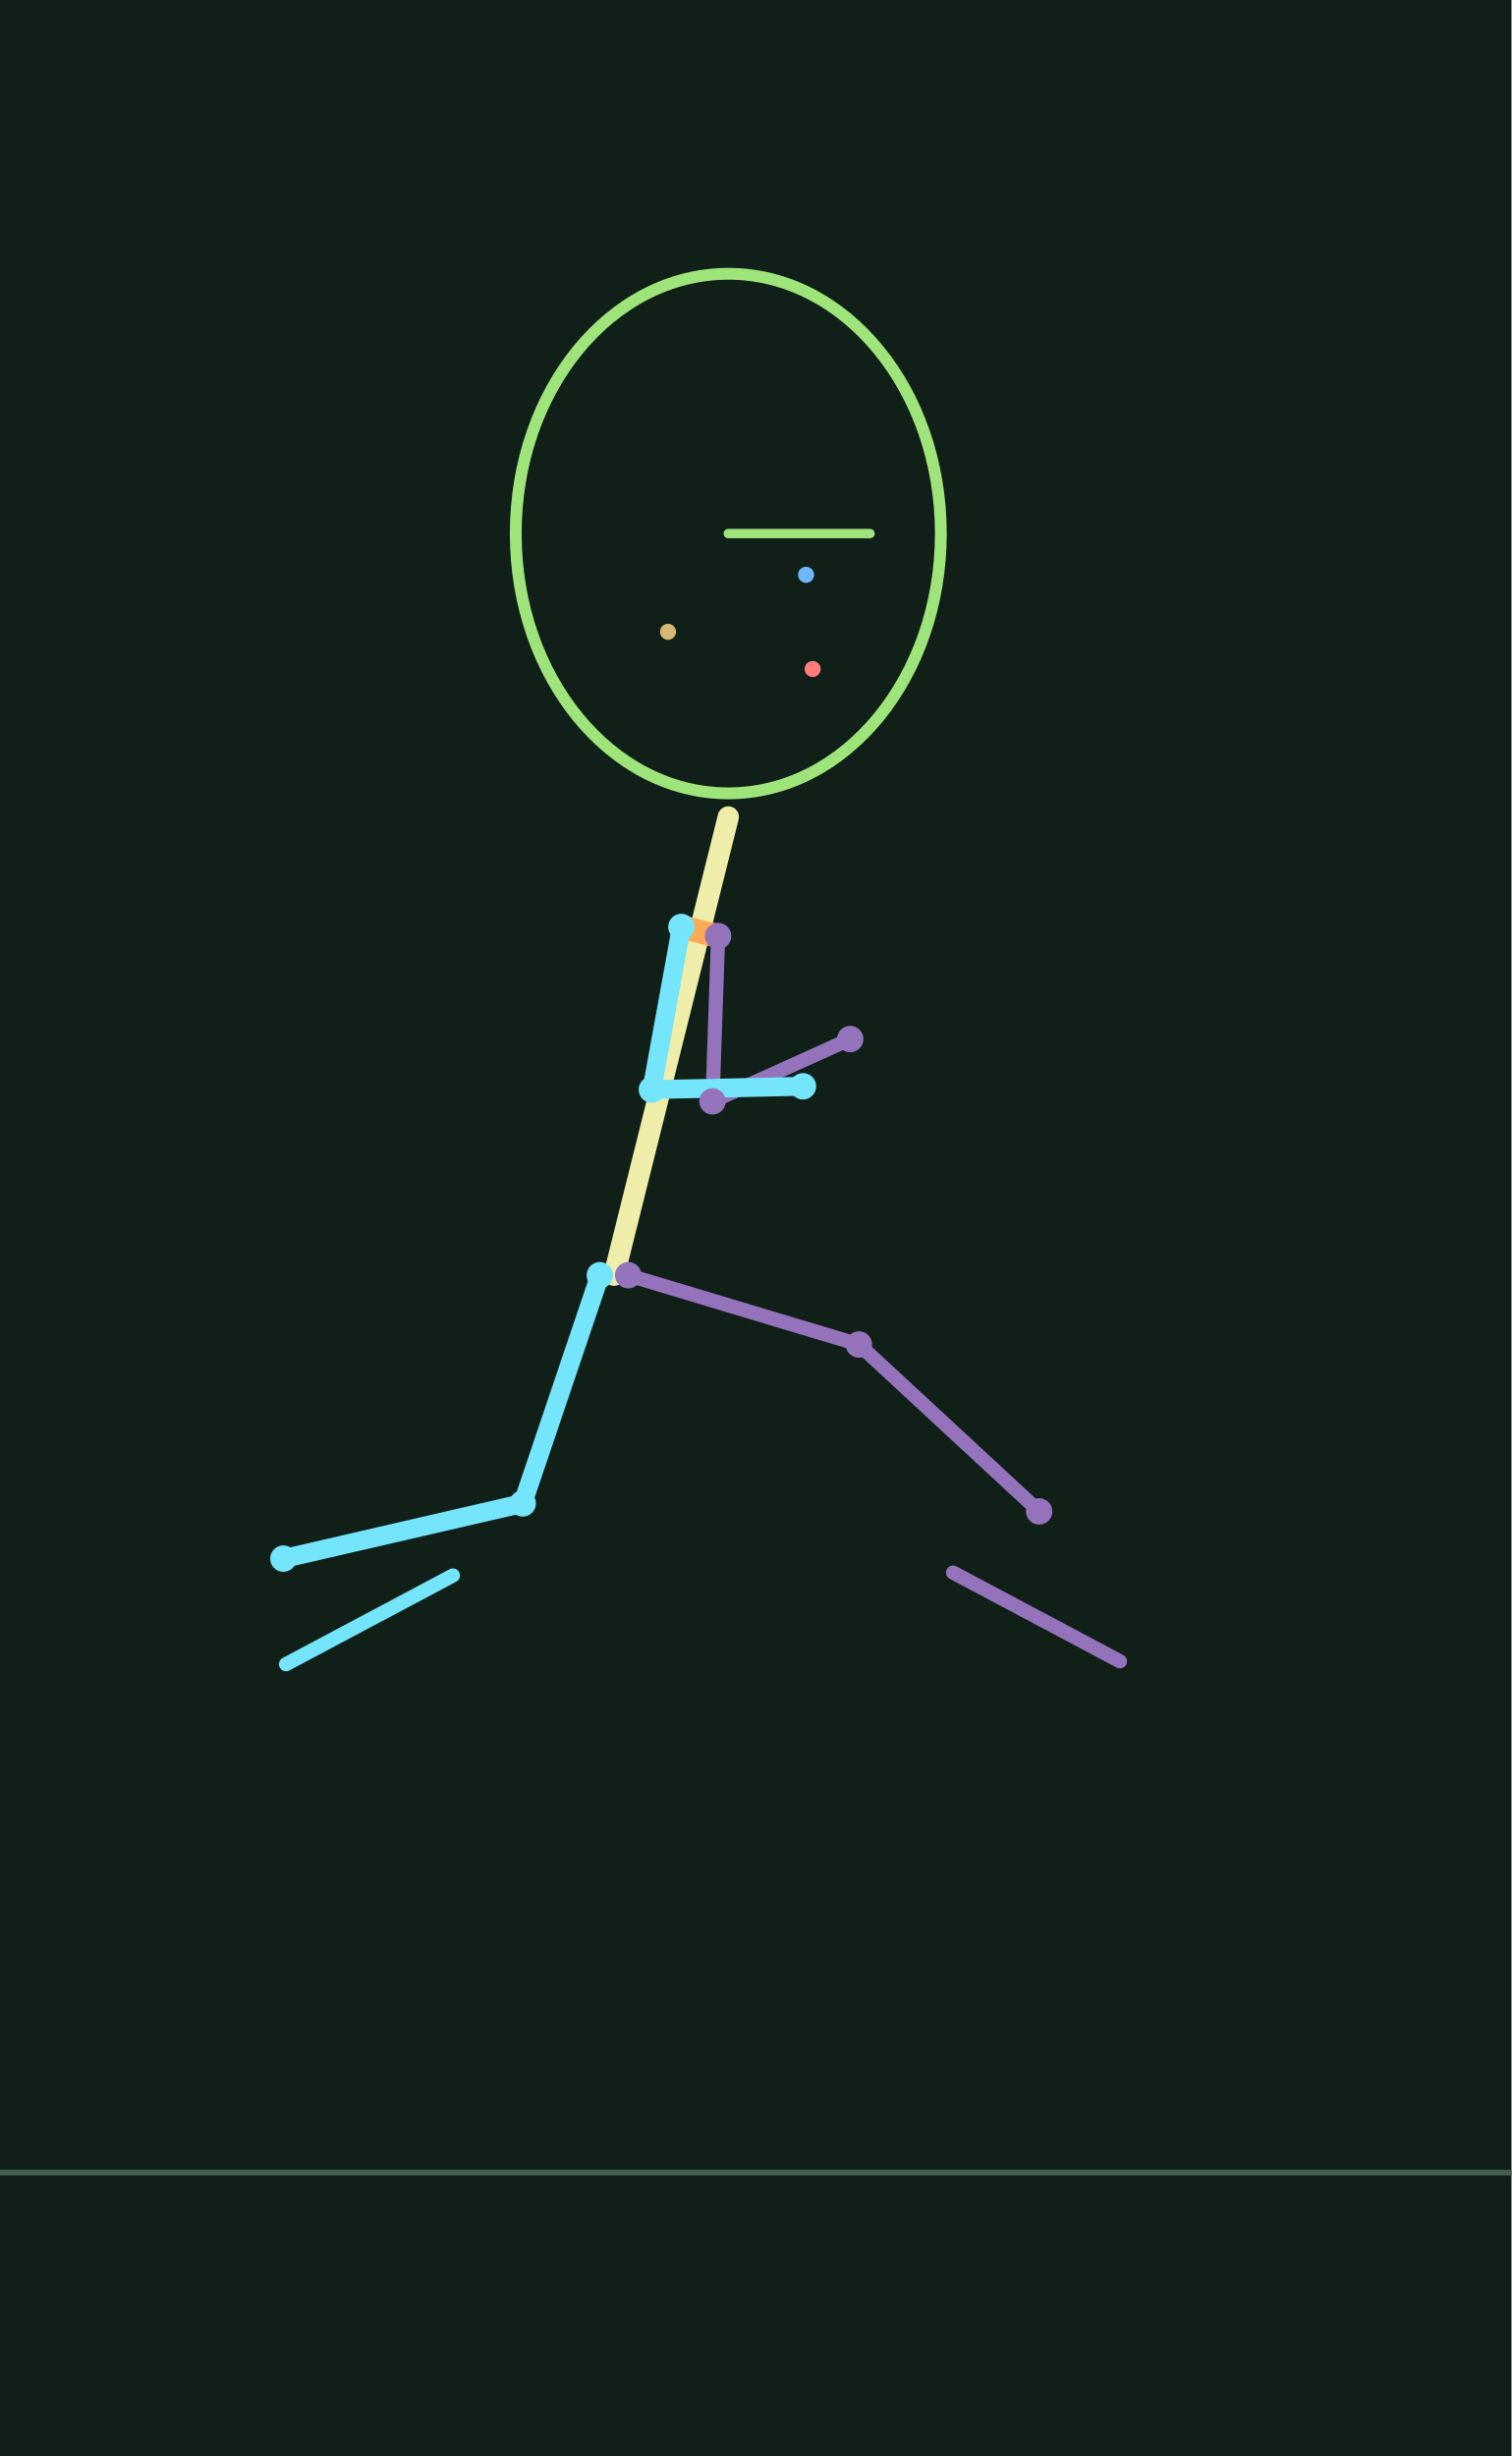
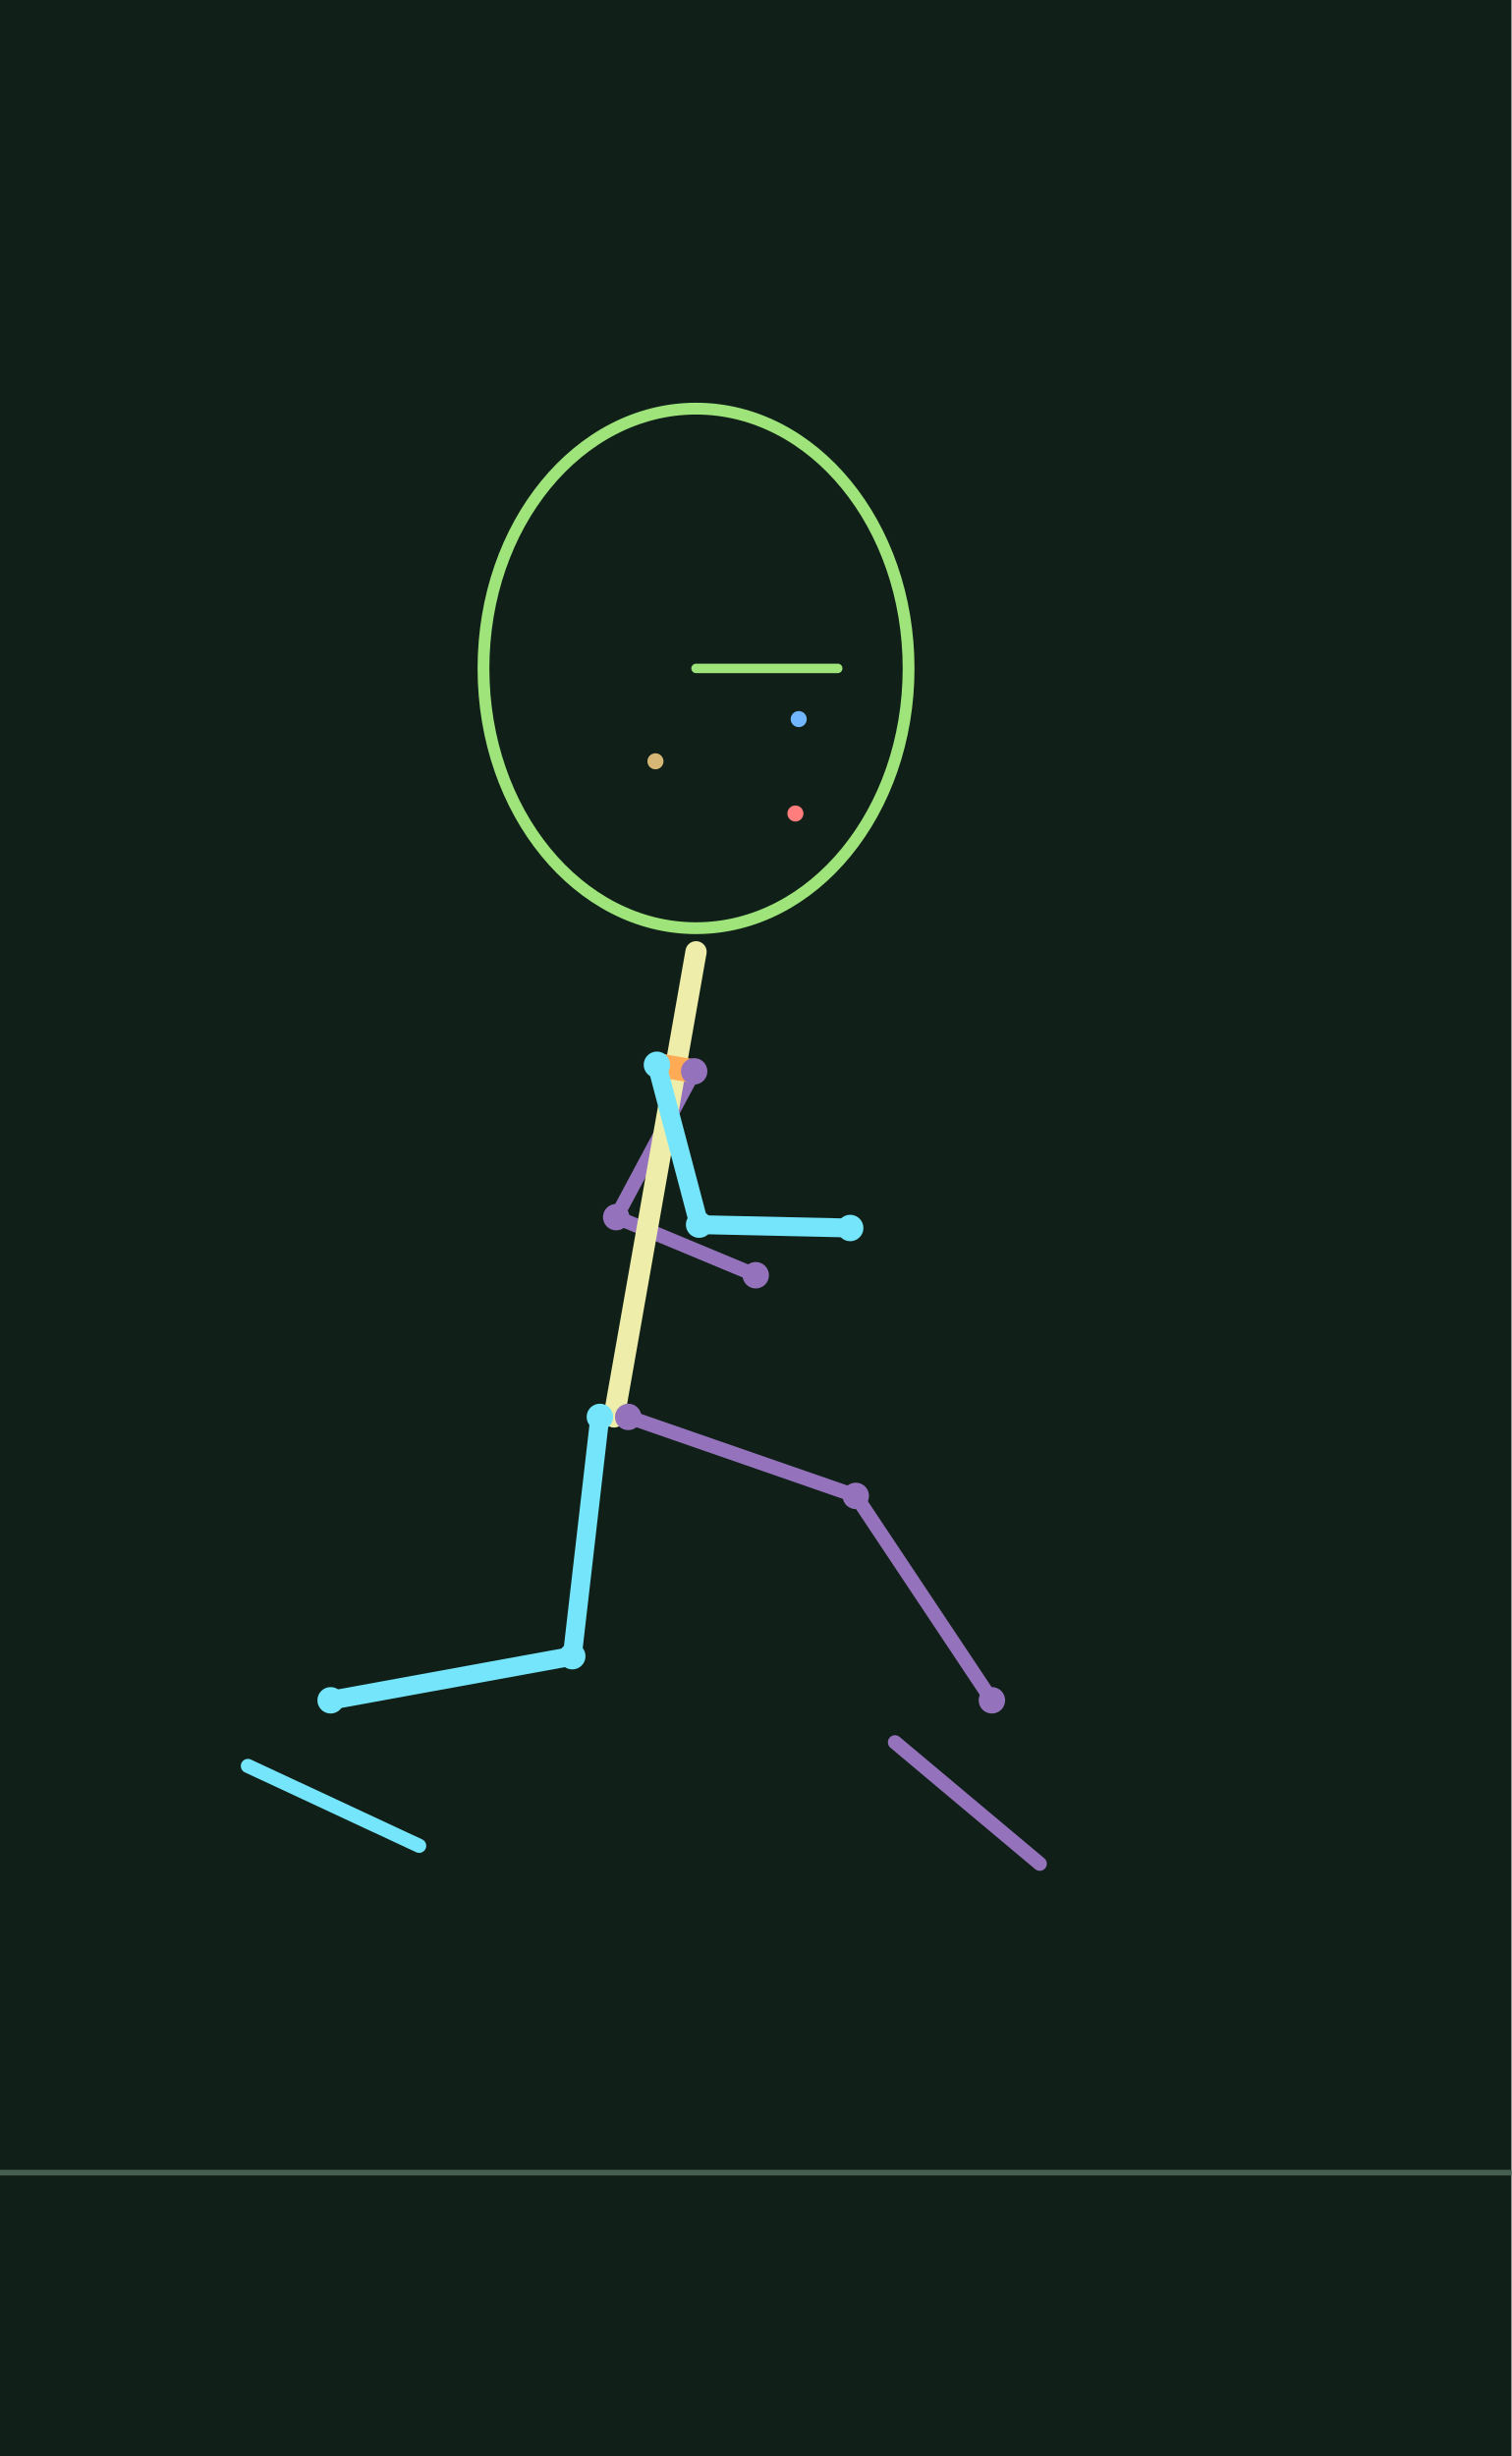
<svg xmlns="http://www.w3.org/2000/svg" width="320" height="520" viewBox="0 0 32 52">
  <rect width="100%" height="100%" fill="#102018" />
  <path d="M0 46H32" stroke="#465f50" stroke-width=".12" />
-   <polyline points="13.300,27.000 18.184,28.467 22.000,32.000" fill="none" stroke="#9573bc" stroke-width="0.3" stroke-linecap="round" stroke-linejoin="round" />
-   <polyline points="15.203,19.820 15.084,23.318 18.000,22.000" fill="none" stroke="#9573bc" stroke-width="0.3" stroke-linecap="round" stroke-linejoin="round" />
-   <polyline points="13.000,27.000 15.419,17.297" fill="none" stroke="#eeeeaa" stroke-width="0.45" stroke-linecap="round" stroke-linejoin="round" />
-   <polyline points="14.426,19.626 15.203,19.820" fill="none" stroke="#ffaa55" stroke-width="0.5" stroke-linecap="round" stroke-linejoin="round" />
-   <polyline points="12.700,27.000 11.067,31.831 6.000,33.000" fill="none" stroke="#74e5fa" stroke-width="0.4" stroke-linecap="round" stroke-linejoin="round" />
-   <polyline points="14.426,19.626 13.801,23.070 17.000,23.000" fill="none" stroke="#74e5fa" stroke-width="0.4" stroke-linecap="round" stroke-linejoin="round" />
-   <polyline points="6.056,35.235 7.822,34.296 9.588,33.357" fill="none" stroke="#74e5fa" stroke-width="0.3" stroke-linecap="round" stroke-linejoin="round" />
-   <polyline points="20.178,33.296 21.944,34.235 23.710,35.174" fill="none" stroke="#9573bc" stroke-width="0.3" stroke-linecap="round" stroke-linejoin="round" />
-   <circle cx="12.700" cy="27.000" r=".28" fill="#74e5fa" />
-   <circle cx="11.067" cy="31.831" r=".28" fill="#74e5fa" />
-   <circle cx="6.000" cy="33.000" r=".28" fill="#74e5fa" />
-   <circle cx="14.426" cy="19.626" r=".28" fill="#74e5fa" />
-   <circle cx="13.801" cy="23.070" r=".28" fill="#74e5fa" />
-   <circle cx="17.000" cy="23.000" r=".28" fill="#74e5fa" />
-   <circle cx="13.300" cy="27.000" r=".28" fill="#9573bc" />
-   <circle cx="18.184" cy="28.467" r=".28" fill="#9573bc" />
-   <circle cx="22.000" cy="32.000" r=".28" fill="#9573bc" />
-   <circle cx="15.203" cy="19.820" r=".28" fill="#9573bc" />
-   <circle cx="15.084" cy="23.318" r=".28" fill="#9573bc" />
-   <circle cx="18.000" cy="22.000" r=".28" fill="#9573bc" />
-   <ellipse cx="15.419" cy="11.297" rx="4.5" ry="5.5" fill="none" stroke="#9ee47a" stroke-width=".25" />
-   <circle cx="17.066" cy="12.170" r=".17" fill="#71b7ff" />
-   <circle cx="17.205" cy="14.165" r=".17" fill="#ff7d7d" />
-   <circle cx="14.143" cy="13.377" r=".17" fill="#d7b775" />
-   <polyline points="15.419,11.297 18.419,11.297" fill="none" stroke="#9ee47a" stroke-width="0.2" stroke-linecap="round" stroke-linejoin="round" />
+   <polyline points="13.300,30.000 18.118,31.672 21.000,36.000" fill="none" stroke="#9573bc" stroke-width="0.3" stroke-linecap="round" stroke-linejoin="round" />
+   <polyline points="14.696,22.683 13.046,25.770 16.000,27.000" fill="none" stroke="#9573bc" stroke-width="0.3" stroke-linecap="round" stroke-linejoin="round" />
+   <polyline points="13.000,30.000 14.736,20.152" fill="none" stroke="#eeeeaa" stroke-width="0.45" stroke-linecap="round" stroke-linejoin="round" />
+   <polyline points="13.908,22.544 14.696,22.683" fill="none" stroke="#ffaa55" stroke-width="0.5" stroke-linecap="round" stroke-linejoin="round" />
+   <polyline points="12.700,30.000 12.116,35.066 7.000,36.000" fill="none" stroke="#74e5fa" stroke-width="0.4" stroke-linecap="round" stroke-linejoin="round" />
+   <polyline points="13.908,22.544 14.801,25.929 18.000,26.000" fill="none" stroke="#74e5fa" stroke-width="0.4" stroke-linecap="round" stroke-linejoin="round" />
+   <polyline points="5.248,37.390 7.061,38.235 8.874,39.080" fill="none" stroke="#74e5fa" stroke-width="0.3" stroke-linecap="round" stroke-linejoin="round" />
+   <polyline points="18.948,36.889 20.480,38.175 22.013,39.460" fill="none" stroke="#9573bc" stroke-width="0.3" stroke-linecap="round" stroke-linejoin="round" />
+   <circle cx="12.700" cy="30.000" r=".28" fill="#74e5fa" />
+   <circle cx="12.116" cy="35.066" r=".28" fill="#74e5fa" />
+   <circle cx="7.000" cy="36.000" r=".28" fill="#74e5fa" />
+   <circle cx="13.908" cy="22.544" r=".28" fill="#74e5fa" />
+   <circle cx="14.801" cy="25.929" r=".28" fill="#74e5fa" />
+   <circle cx="18.000" cy="26.000" r=".28" fill="#74e5fa" />
+   <circle cx="13.300" cy="30.000" r=".28" fill="#9573bc" />
+   <circle cx="18.118" cy="31.672" r=".28" fill="#9573bc" />
+   <circle cx="21.000" cy="36.000" r=".28" fill="#9573bc" />
+   <circle cx="14.696" cy="22.683" r=".28" fill="#9573bc" />
+   <circle cx="13.046" cy="25.770" r=".28" fill="#9573bc" />
+   <circle cx="16.000" cy="27.000" r=".28" fill="#9573bc" />
+   <ellipse cx="14.736" cy="14.152" rx="4.5" ry="5.5" fill="none" stroke="#9ee47a" stroke-width=".25" />
+   <circle cx="16.910" cy="15.225" r=".17" fill="#71b7ff" />
+   <circle cx="16.840" cy="17.224" r=".17" fill="#ff7d7d" />
+   <circle cx="13.877" cy="16.119" r=".17" fill="#d7b775" />
+   <polyline points="14.736,14.152 17.736,14.152" fill="none" stroke="#9ee47a" stroke-width="0.2" stroke-linecap="round" stroke-linejoin="round" />
</svg>
